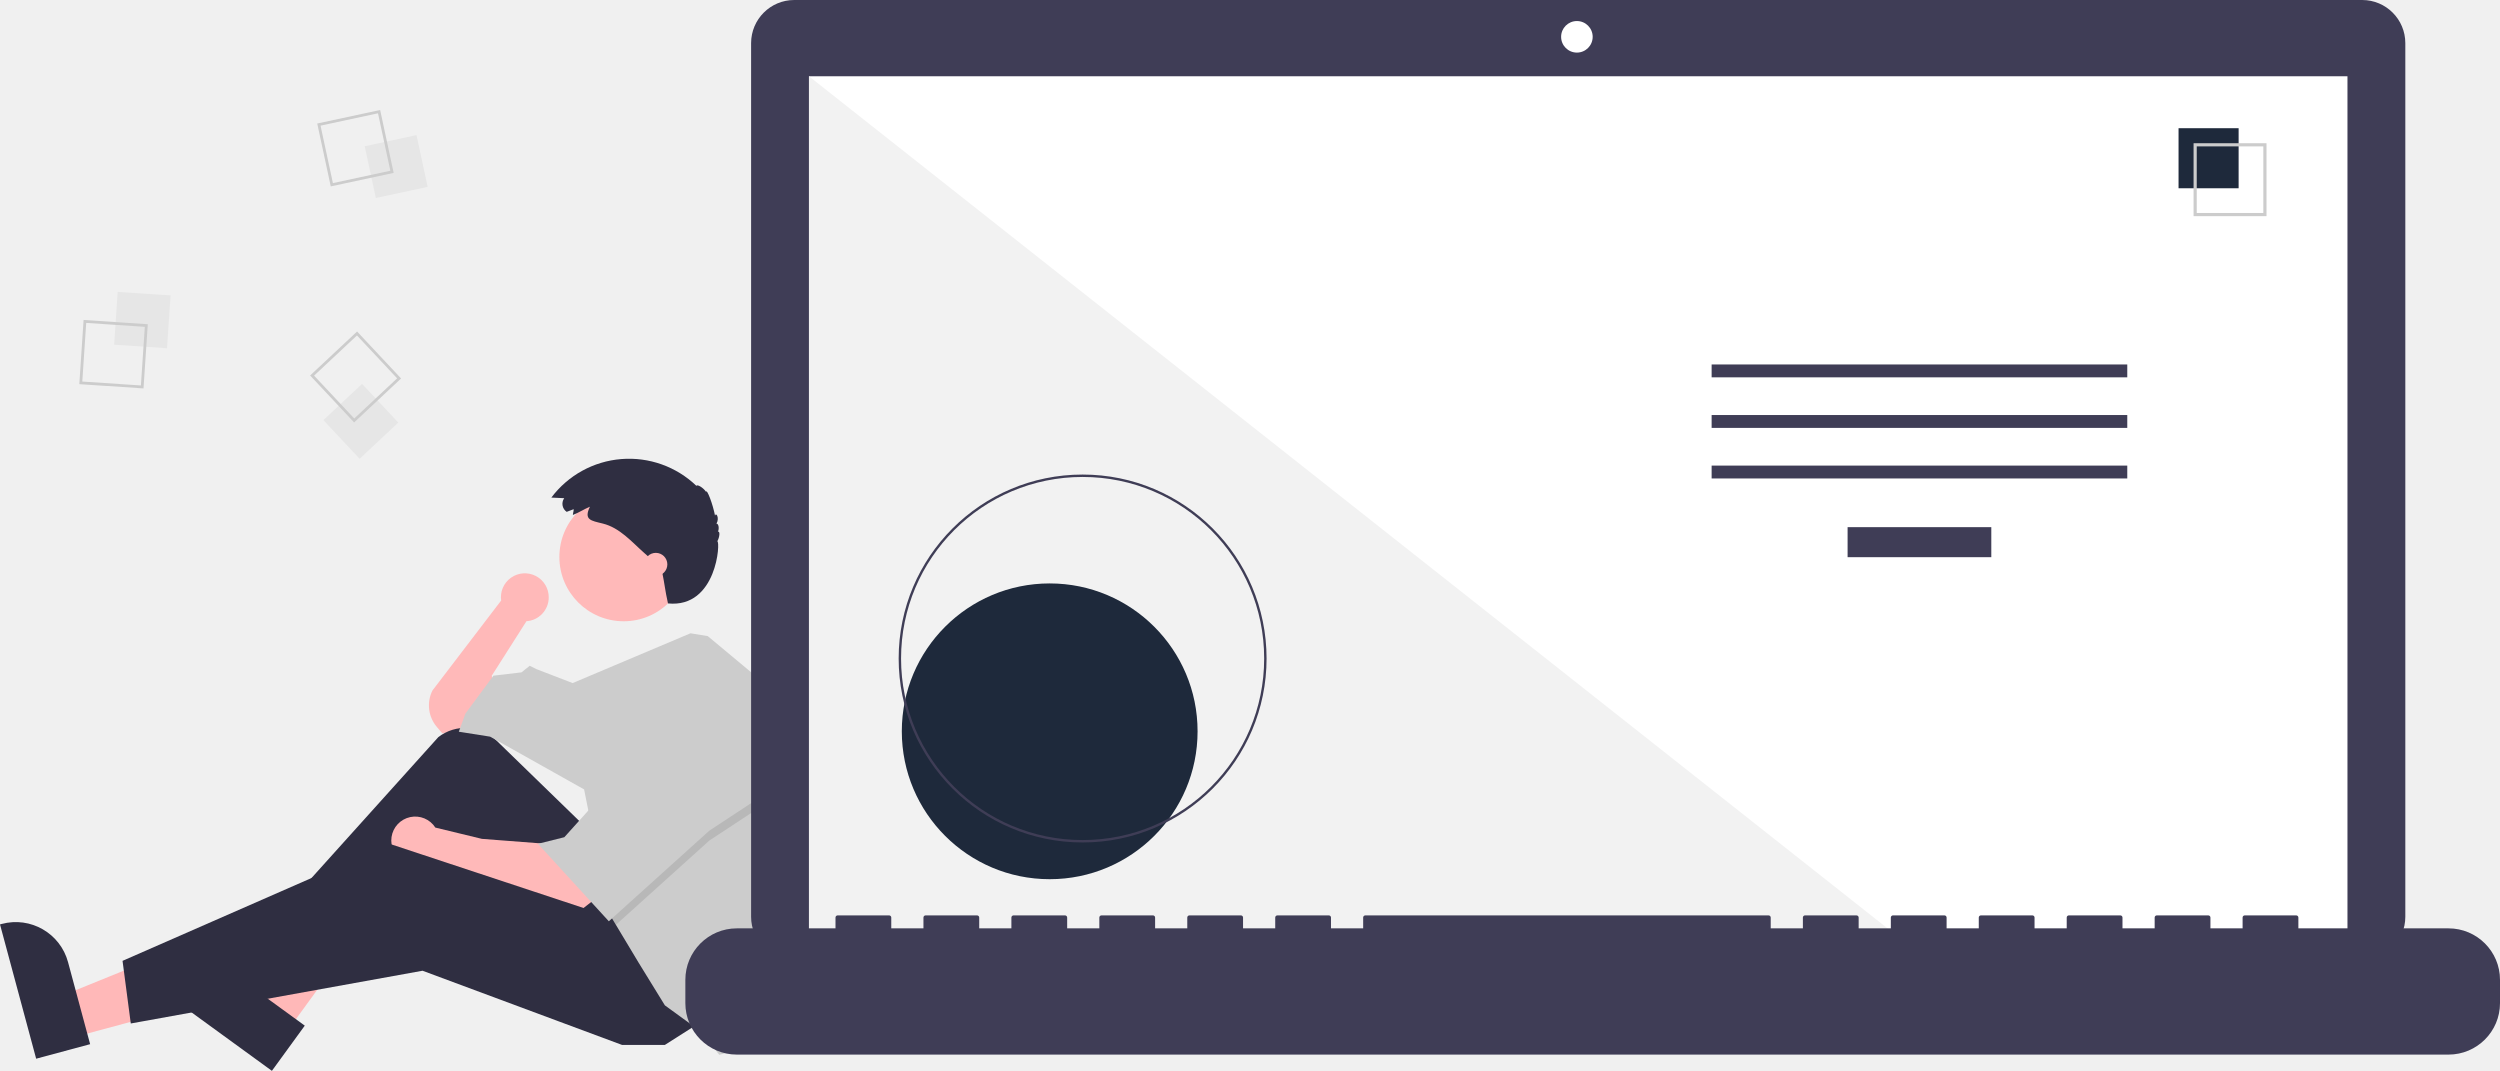
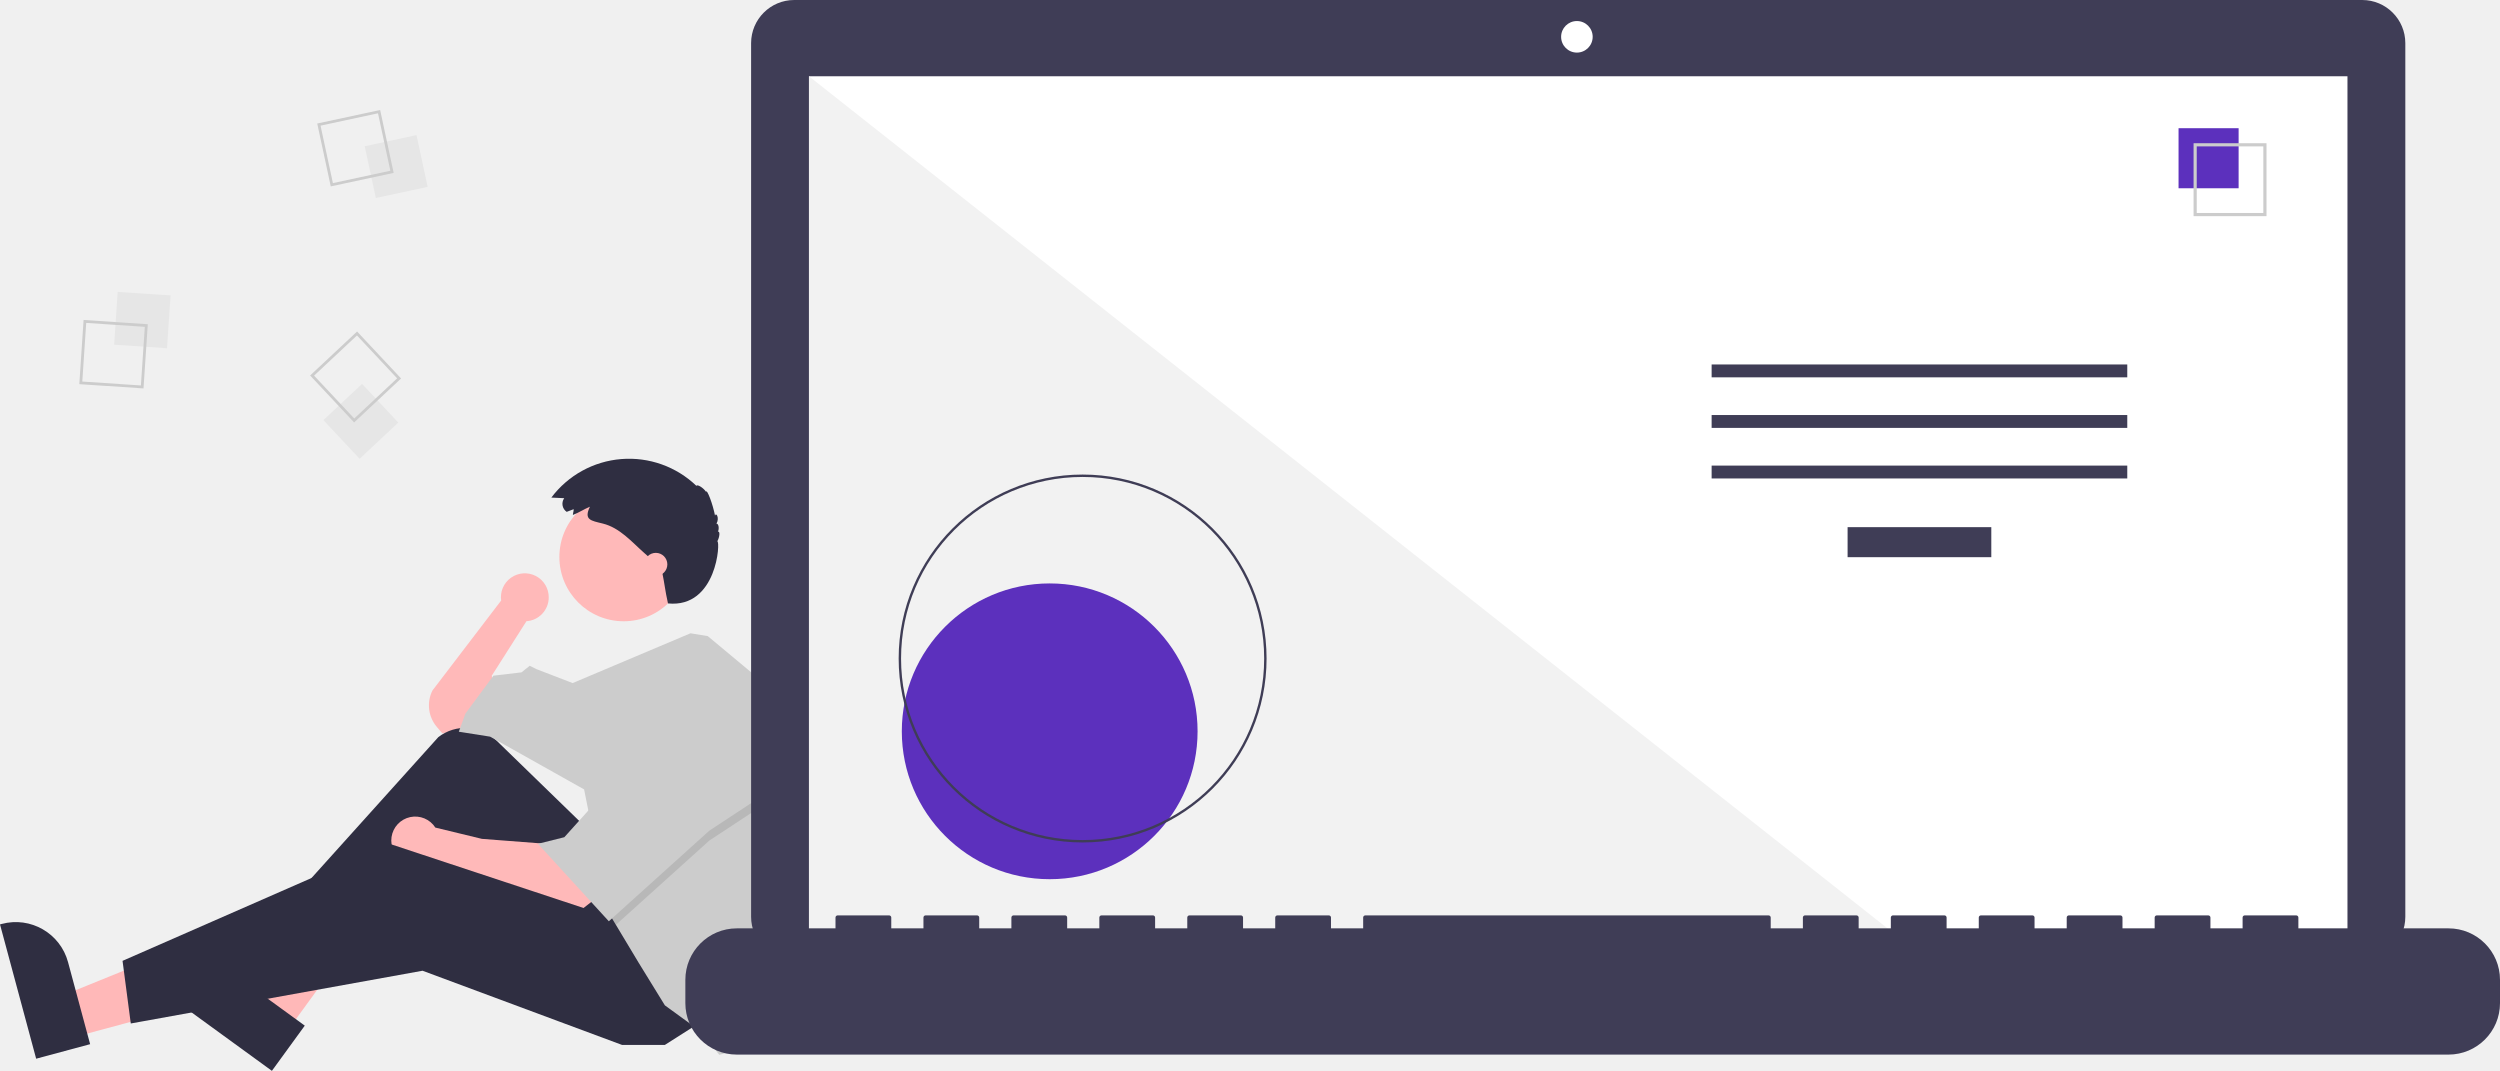
<svg xmlns="http://www.w3.org/2000/svg" data-name="Layer 1" width="1019.484" height="436.681" viewBox="0 0 1019.484 436.681">
  <path d="M314.028,475.274a9.751,9.751,0,1,0-19.407,1.282l-28.014,36.686a13.583,13.583,0,0,0,1.836,14.914l2.198,2.564,10.083-2.017,11.428-10.083L290.806,507.192l14.117-22.183-.018-.016A9.743,9.743,0,0,0,314.028,475.274Z" transform="translate(-90.2579 -231.6594)" fill="#ffb9b9" />
  <polygon points="30.041 422.968 25.468 405.984 88.8 380.265 95.549 405.331 30.041 422.968" fill="#ffb8b8" />
  <path d="M105.002,663.391,90.258,608.629l.693-.187a22.075,22.075,0,0,1,27.054,15.575l0.0.001L127.01,657.466Z" transform="translate(-90.2579 -231.6594)" fill="#2f2e41" />
  <polygon points="117.278 420.254 103.054 409.91 136.185 350.121 157.179 365.388 117.278 420.254" fill="#ffb8b8" />
  <path d="M201.137,668.341,155.271,634.985l.422-.58a22.075,22.075,0,0,1,30.835-4.87l.001.001L214.542,649.908Z" transform="translate(-90.2579 -231.6594)" fill="#2f2e41" />
  <path d="M328.45,568.364l-35.795-34.773a18.076,18.076,0,0,0-23.668-1.322L201.401,607.352l6.05,9.411L271.984,573.069l43.694,57.139,41.678-20.838Z" transform="translate(-90.2579 -231.6594)" fill="#2f2e41" />
  <path d="M312.989,575.758l-26.217-2.017-18.986-4.603a9.753,9.753,0,1,0-1.85,12.656l-.003.014,11.428,4.706,49.072,16.806,6.05-4.706Z" transform="translate(-90.2579 -231.6594)" fill="#ffb9b9" />
  <polygon points="285.92 416.699 271.131 426.11 253.653 426.11 172.315 395.86 53.332 417.371 49.971 391.826 158.871 344.099 254.326 375.693 285.92 416.699" fill="#2f2e41" />
  <circle cx="254.326" cy="227.132" r="26.217" fill="#ffb9b9" />
  <path d="M412.417,563.463a150.631,150.631,0,0,1-7.388,46.592l-1.963,6.037-9.411,43.022-10.083,2.689-7.394-9.411-14.789-10.755L350.634,624.158,341.411,608.791l-2.877-4.8-10.083-50.416-38.317-21.511-12.772-2.017,2.689-7.394,11.428-15.461L302.906,505.847l3.361-2.689,2.689,1.344,14.823,5.71,48.057-20.304,7.031,1.15L403.067,511.225A150.499,150.499,0,0,1,412.417,563.463Z" transform="translate(-90.2579 -231.6594)" fill="#ccc" />
  <polygon points="314.825 325.949 289.281 342.754 251.153 377.131 248.276 372.332 240.209 331.999 242.226 331.999 263.065 293.683 314.825 325.949" opacity="0.1" style="isolation:isolate" />
  <polygon points="263.065 289.649 242.226 327.965 230.126 341.41 219.371 344.099 248.276 375.693 289.281 338.721 314.825 321.915 263.065 289.649" fill="#ccc" />
  <path d="M324.193,439.299l-2.841,1.093a3.965,3.965,0,0,1-1.06-5.507q.023-.034.047-.067l-5.249-.246a39.637,39.637,0,0,1,59.173-4.77c.239-.823,2.844.778,3.908,2.402.357-1.339,2.8,5.135,3.664,9.712.4-1.524,1.938.936.591,3.297.854-.125,1.239,2.059.578,3.276.934-.439.777,2.169-.236,3.911,1.333-.118-.114,27.331-20.114,25.331-1.392-6.397-1-6-2.64-14.226-.763-.81-1.599-1.548-2.433-2.284l-4.513-3.983c-5.247-4.632-10.021-10.348-17.011-12.08-4.804-1.19-7.841-1.458-5.223-6.872-2.365.987-4.574,2.455-6.961,3.372C323.905,440.902,324.239,440.055,324.193,439.299Z" transform="translate(-90.2579 -231.6594)" fill="#2f2e41" />
  <circle cx="267.434" cy="230.157" r="4.706" fill="#ffb9b9" />
  <rect x="137.514" y="351.376" width="21.61" height="21.61" transform="translate(-313.1754 254.4458) rotate(-86.18992)" fill="#e6e6e6" style="isolation:isolate" />
  <path d="M124.344,362.131l26.183,1.744-1.744,26.183-26.183-1.744Zm24.969,2.806-23.906-1.592-1.592,23.906,23.906,1.592Z" transform="translate(-90.2579 -231.6594)" fill="#ccc" />
  <rect x="241.009" y="288.772" width="21.61" height="21.61" transform="translate(-147.5724 -172.0746) rotate(-12.12675)" fill="#e6e6e6" style="isolation:isolate" />
  <path d="M245.278,276.51l5.513,25.655-25.655,5.513-5.513-25.655Zm4.157,24.779-5.033-23.424-23.424,5.033,5.033,23.424Z" transform="translate(-90.2579 -231.6594)" fill="#ccc" />
  <rect x="226.603" y="392.674" width="21.61" height="21.61" transform="translate(-301.9456 39.64172) rotate(-43.12712)" fill="#e6e6e6" style="isolation:isolate" />
  <path d="M253.815,385.997,234.663,403.935l-17.939-19.152,19.152-17.939Zm-19.099,16.326,17.486-16.379-16.379-17.486-17.486,16.379Z" transform="translate(-90.2579 -231.6594)" fill="#ccc" />
  <path d="M1053.535,231.659H414.152a17.598,17.598,0,0,0-17.599,17.598v356.252a17.599,17.599,0,0,0,17.599,17.599H1053.535a17.599,17.599,0,0,0,17.599-17.599V249.258a17.599,17.599,0,0,0-17.599-17.598Z" transform="translate(-90.2579 -231.6594)" fill="#3f3d56" />
  <rect x="329.89" y="31.101" width="627.391" height="353.913" fill="#fff" />
  <circle cx="643.049" cy="15.014" r="6.435" fill="#fff" />
  <polygon points="777.858 385.015 329.89 385.015 329.89 31.102 777.858 385.015" fill="#f2f2f2" style="isolation:isolate" />
-   <circle cx="428.058" cy="298.224" r="60.307" fill="#1e293b" />
+   <circle cx="428.058" cy="298.224" r="60.307" fill="#5c30bd" />
  <path d="M531.741,575.21a75.016,75.016,0,1,1,75.016-75.016A75.016,75.016,0,0,1,531.741,575.21Zm0-149.051A74.035,74.035,0,1,0,605.776,500.194a74.035,74.035,0,0,0-74.035-74.035Z" transform="translate(-90.2579 -231.6594)" fill="#3f3d56" />
  <rect x="753.437" y="214.97" width="58.605" height="12.246" fill="#3f3d56" />
  <rect x="697.991" y="148.627" width="169.497" height="5.248" fill="#3f3d56" />
  <rect x="697.991" y="169.246" width="169.497" height="5.248" fill="#3f3d56" />
  <rect x="697.991" y="189.866" width="169.497" height="5.248" fill="#3f3d56" />
-   <rect x="888.401" y="52.282" width="24.492" height="24.492" fill="#1e293b" />
+   <rect x="888.401" y="52.282" width="24.492" height="24.492" fill="#5c30bd" />
  <path d="M1014.522,319.804h-29.74v-29.74h29.74Zm-28.447-1.293h27.154V291.357H986.075Z" transform="translate(-90.2579 -231.6594)" fill="#ccc" />
  <path d="M1088.749,610.239h-61.229v-4.412a.875.875,0,0,0-.875-.875h-20.993a.875.875,0,0,0-.875.875v4.412H991.657v-4.412a.875.875,0,0,0-.875-.875H969.789a.875.875,0,0,0-.875.875h0v4.412H955.794v-4.412a.875.875,0,0,0-.875-.875h-20.993a.875.875,0,0,0-.875.875h0v4.412H919.931v-4.412a.875.875,0,0,0-.875-.875H898.064a.875.875,0,0,0-.875.875v4.412H884.068v-4.412a.875.875,0,0,0-.875-.875H862.201a.875.875,0,0,0-.875.875h0v4.412H848.205v-4.412a.875.875,0,0,0-.875-.875H826.338a.875.875,0,0,0-.875.875h0v4.412H812.343v-4.412a.875.875,0,0,0-.875-.875H647.023a.875.875,0,0,0-.875.875h0v4.412H633.028v-4.412a.875.875,0,0,0-.875-.875H611.161a.875.875,0,0,0-.875.875h0v4.412h-13.121v-4.412a.875.875,0,0,0-.875-.875h-20.993a.875.875,0,0,0-.875.875h0v4.412H561.302v-4.412a.875.875,0,0,0-.875-.875H539.435a.875.875,0,0,0-.875.875h0v4.412H525.44v-4.412a.875.875,0,0,0-.875-.875H503.572a.875.875,0,0,0-.875.875h0v4.412h-13.121v-4.412a.875.875,0,0,0-.875-.875H467.709a.875.875,0,0,0-.875.875v4.412H453.714v-4.412a.875.875,0,0,0-.875-.875H431.846a.875.875,0,0,0-.875.875h0v4.412H390.735A20.993,20.993,0,0,0,369.742,631.232v9.492A20.993,20.993,0,0,0,390.735,661.717h698.014a20.993,20.993,0,0,0,20.993-20.993V631.232A20.993,20.993,0,0,0,1088.749,610.239Z" transform="translate(-90.2579 -231.6594)" fill="#3f3d56" />
</svg>
